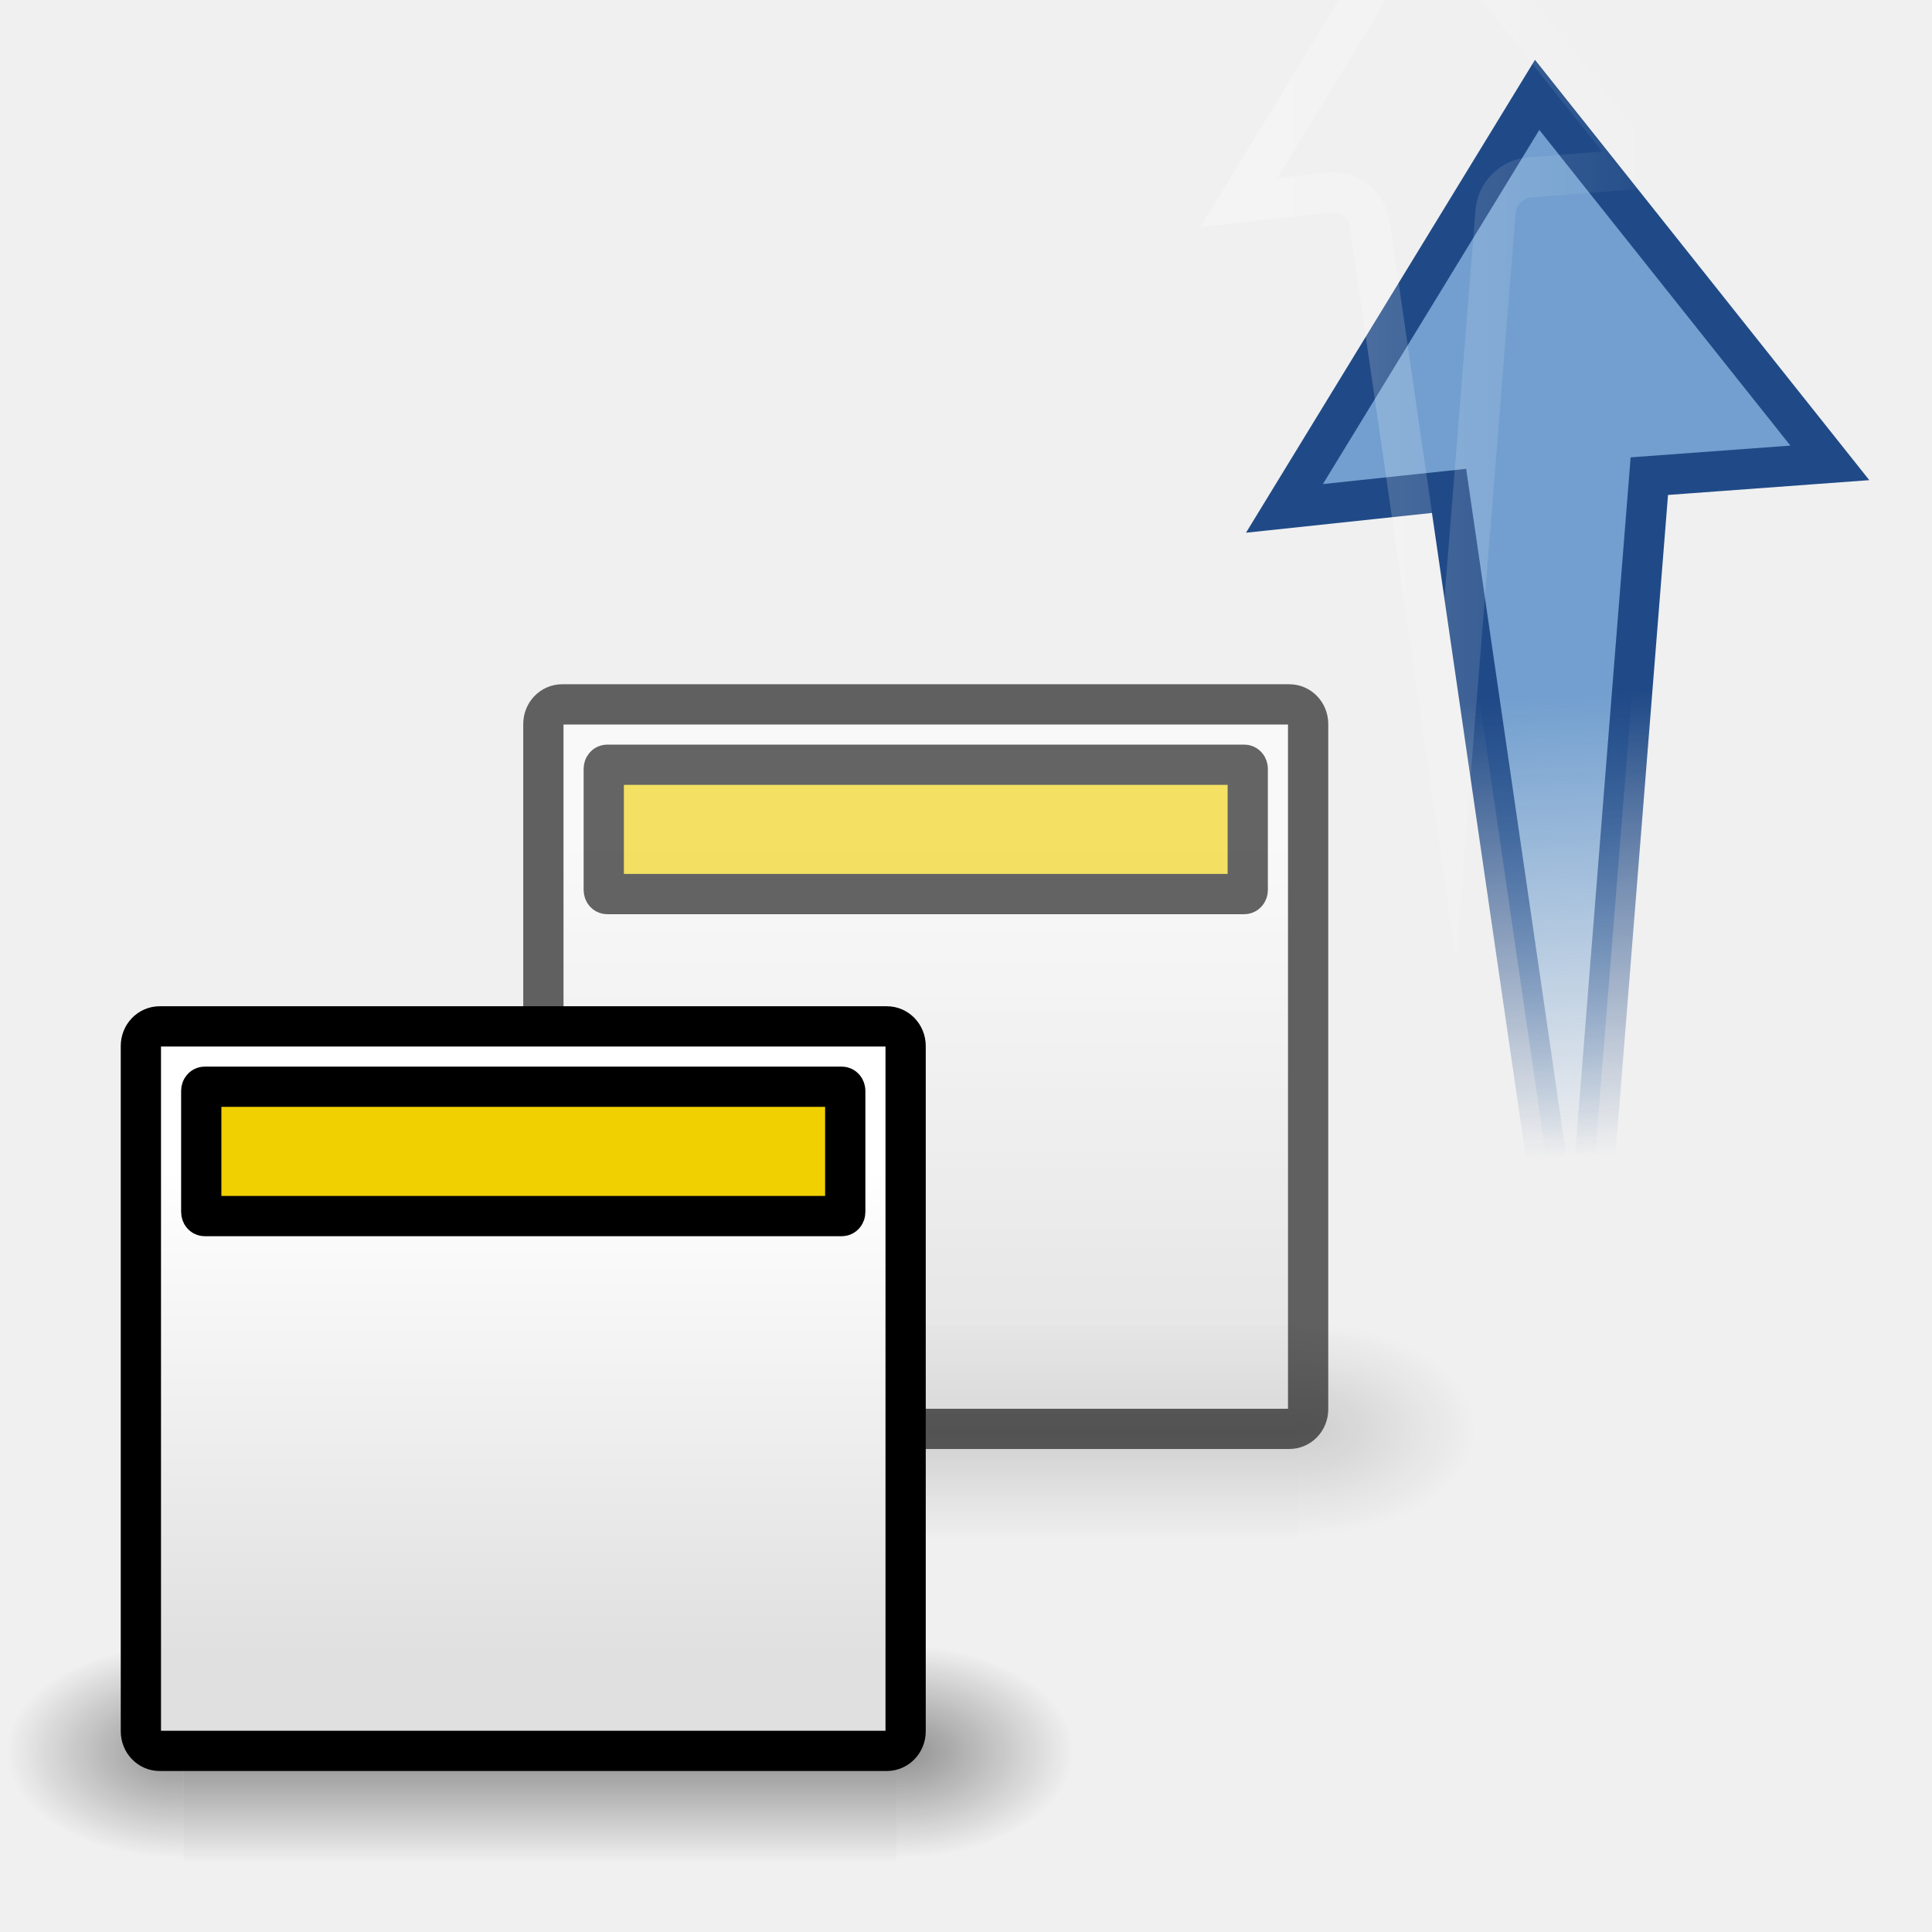
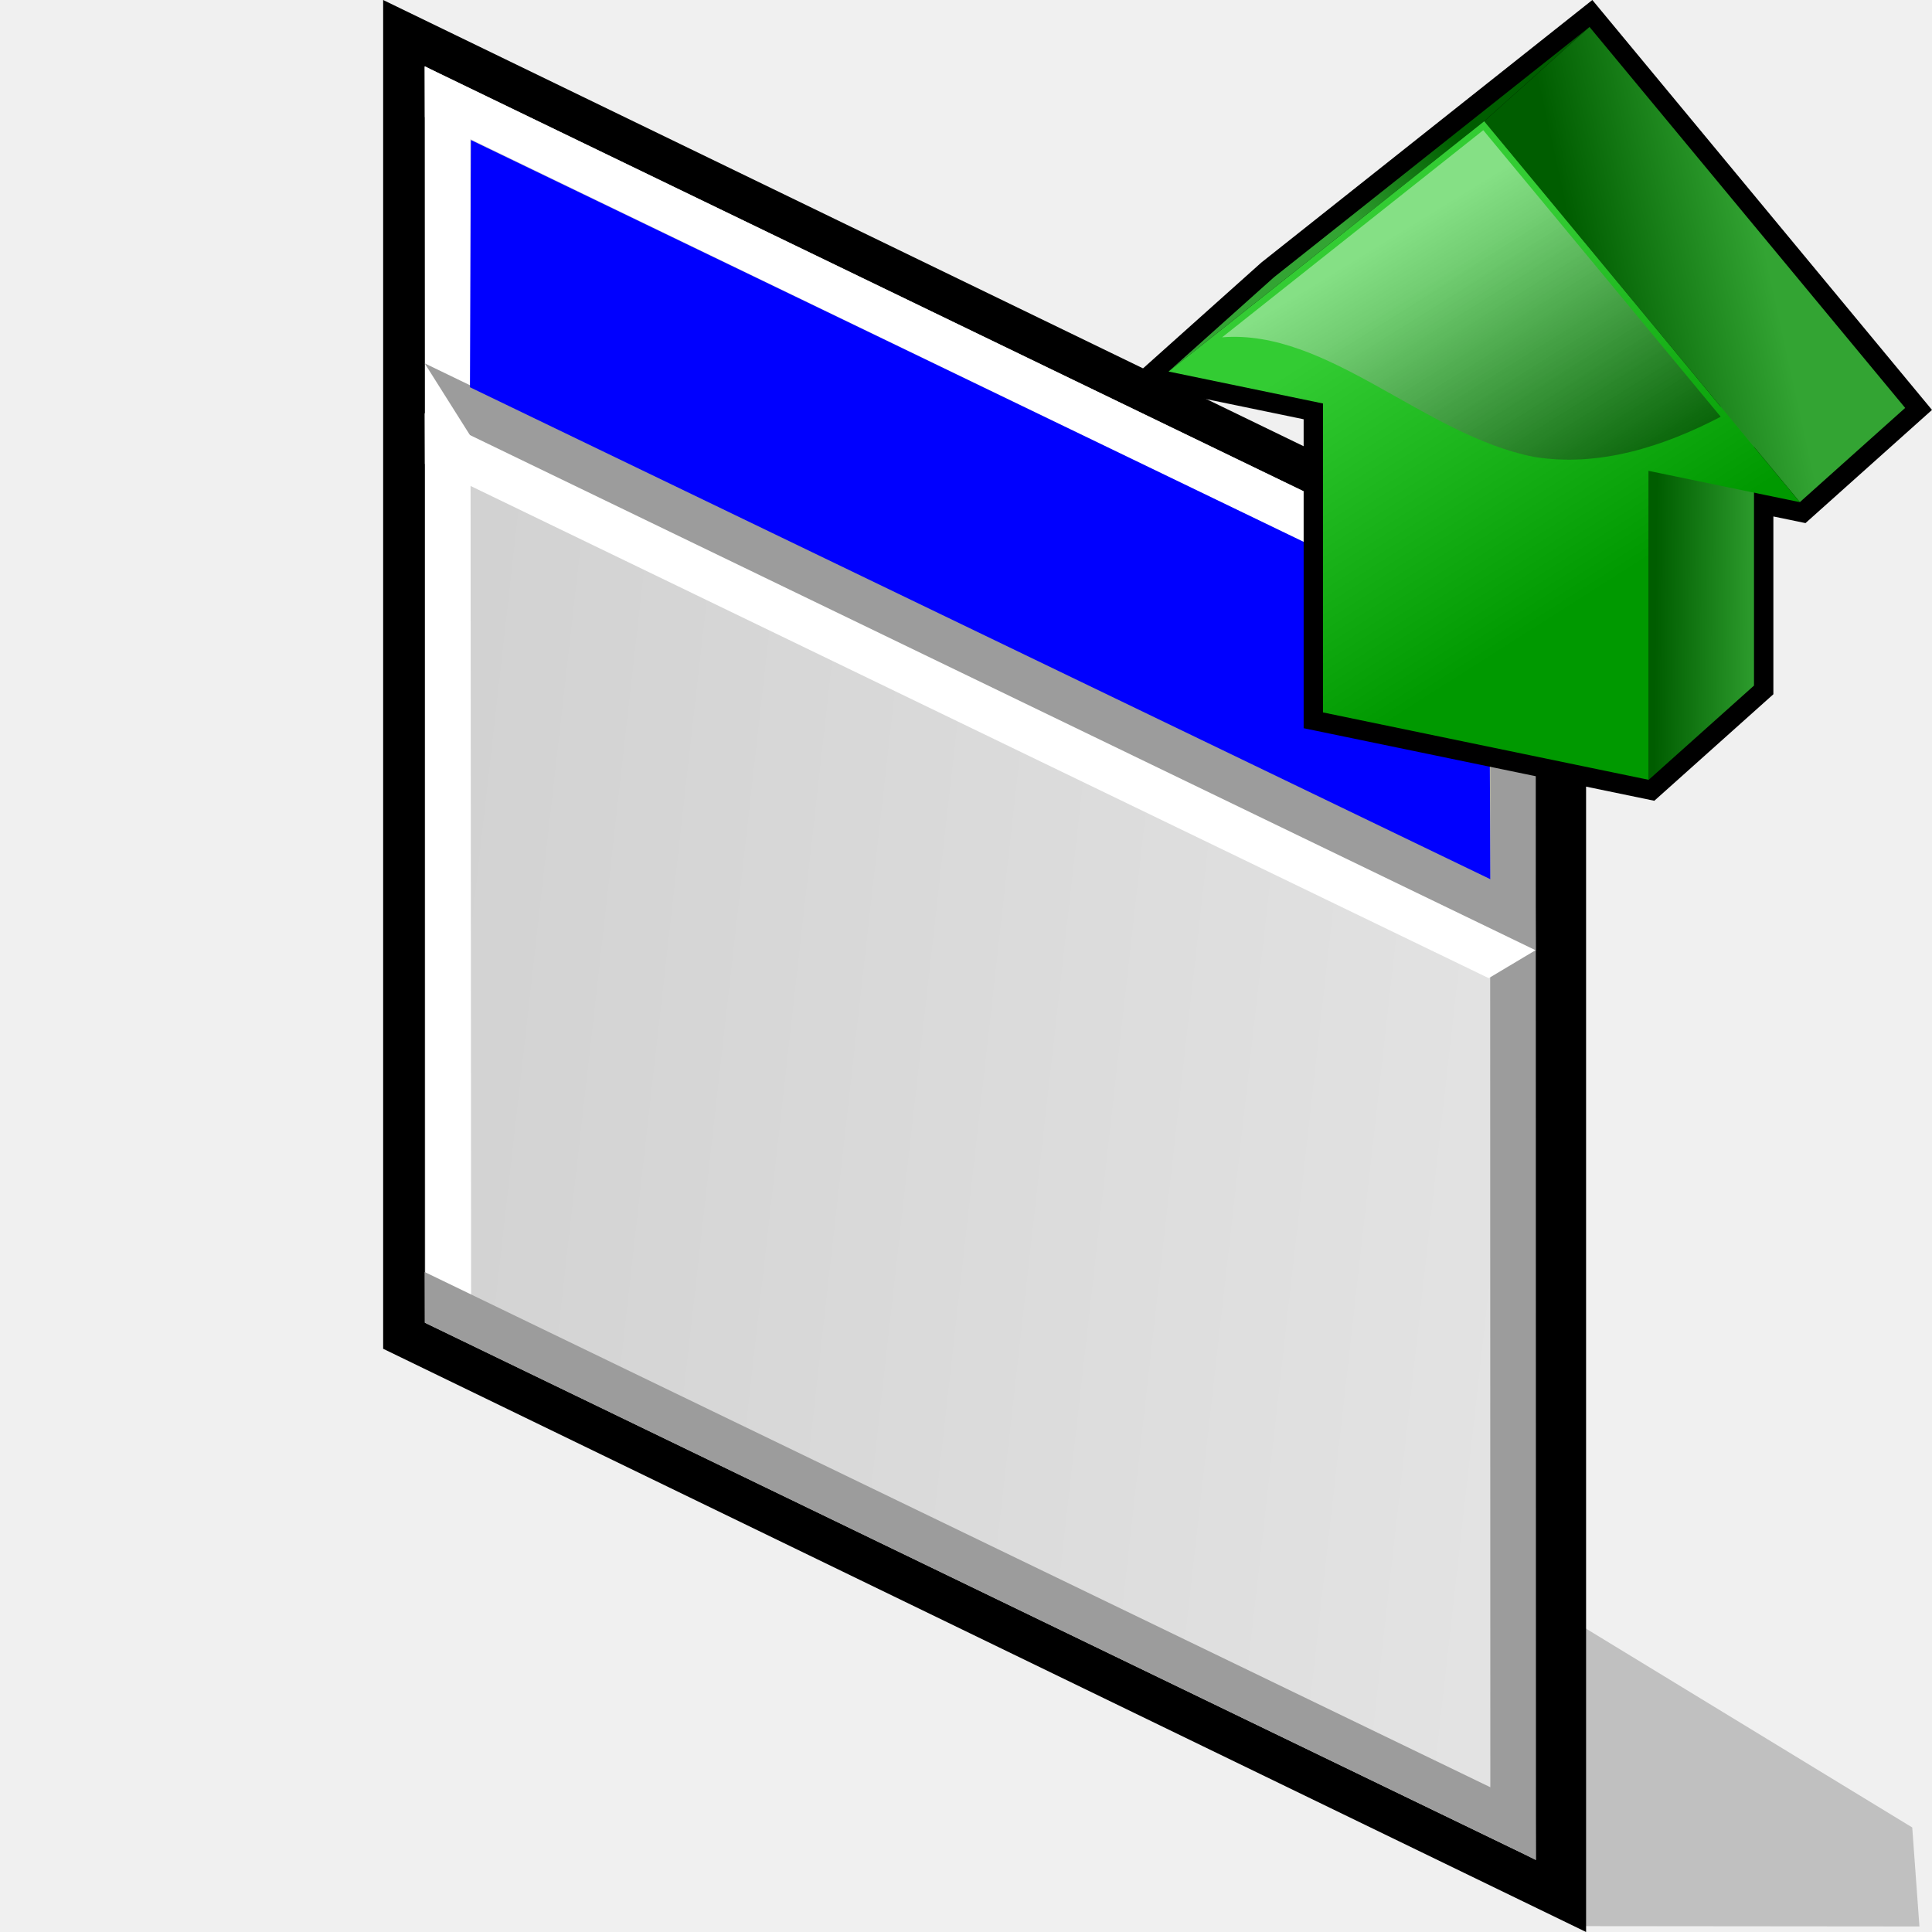
- <svg xmlns="http://www.w3.org/2000/svg" xmlns:xlink="http://www.w3.org/1999/xlink" version="1.0" x="0" y="0" width="48" height="48" id="svg11300">
-   <defs id="defs3">
-     <linearGradient id="linearGradient2905">
-       <stop style="stop-color:#729fcf;stop-opacity:1;" offset="0" id="stop2907" />
-       <stop style="stop-color:#729fcf;stop-opacity:0;" offset="1" id="stop2909" />
-     </linearGradient>
-     <linearGradient id="linearGradient2897">
-       <stop style="stop-color:#204a87;stop-opacity:1;" offset="0" id="stop2899" />
-       <stop style="stop-color:#204a87;stop-opacity:0;" offset="1" id="stop2901" />
-     </linearGradient>
-     <linearGradient id="linearGradient2889">
-       <stop style="stop-color:white;stop-opacity:1;" offset="0" id="stop2891" />
-       <stop style="stop-color:white;stop-opacity:0;" offset="1" id="stop2893" />
-     </linearGradient>
-     <radialGradient xlink:href="#linearGradient5060" id="radialGradient5031" gradientUnits="userSpaceOnUse" gradientTransform="matrix(-2.774389,0,0,1.969706,112.7623,-872.8854)" cx="605.714" cy="486.648" fx="605.714" fy="486.648" r="117.143" />
-     <linearGradient id="linearGradient5060">
-       <stop style="stop-color:black;stop-opacity:1;" offset="0" id="stop5062" />
-       <stop style="stop-color:black;stop-opacity:0;" offset="1" id="stop5064" />
-     </linearGradient>
-     <radialGradient xlink:href="#linearGradient5060" id="radialGradient5029" gradientUnits="userSpaceOnUse" gradientTransform="matrix(2.774389,0,0,1.969706,-1891.633,-872.8854)" cx="605.714" cy="486.648" fx="605.714" fy="486.648" r="117.143" />
+ <svg xmlns="http://www.w3.org/2000/svg" xmlns:xlink="http://www.w3.org/1999/xlink" width="48pt" height="48pt" viewBox="0 0 49.067 49.716" overflow="visible" enable-background="new 0 0 49.067 49.716" xml:space="preserve" id="svg153" version="1.1">
+   <defs id="defs220">
+     <linearGradient xlink:href="#XMLID_1_" id="linearGradient2911" gradientUnits="userSpaceOnUse" gradientTransform="matrix(1,0,0,-1,235.1665,407.0703)" x1="-190.532" y1="380.067" x2="-234.213" y2="384.984" />
+     <linearGradient xlink:href="#XMLID_2_" id="linearGradient2913" gradientUnits="userSpaceOnUse" gradientTransform="matrix(1,0,0,-1,235.1665,407.0703)" x1="-217.321" y1="382.522" x2="-214.998" y2="386.095" />
+     <linearGradient xlink:href="#XMLID_3_" id="linearGradient2915" gradientUnits="userSpaceOnUse" gradientTransform="matrix(1,0,0,-1,235.1665,407.0703)" x1="-231.922" y1="364.782" x2="-227.659" y2="373.124" />
+     <linearGradient id="XMLID_1_" gradientUnits="userSpaceOnUse" x1="-190.532" y1="380.067" x2="-234.213" y2="384.984" gradientTransform="matrix(1,0,0,-1,235.1665,407.0703)">
+       <stop offset="0" style="stop-color:#E6E6E6" id="stop159" />
+       <stop offset="1" style="stop-color:#CCCCCC" id="stop160" />
+     </linearGradient>
+     <linearGradient id="XMLID_2_" gradientUnits="userSpaceOnUse" x1="-217.321" y1="382.522" x2="-214.998" y2="386.095" gradientTransform="matrix(1,0,0,-1,235.1665,407.0703)">
+       <stop offset="0" style="stop-color:#E6E6E6" id="stop187" />
+       <stop offset="0.267" style="stop-color:#ECC8C8" id="stop188" />
+       <stop offset="0.848" style="stop-color:#FB7B7A" id="stop189" />
+       <stop offset="1" style="stop-color:#FF6665" id="stop190" />
+     </linearGradient>
+     <linearGradient xlink:href="#XMLID_2_" id="linearGradient2939" gradientUnits="userSpaceOnUse" gradientTransform="matrix(1,0,0,-1,235.1665,407.0703)" x1="-217.321" y1="382.522" x2="-214.998" y2="386.095" />
+     <linearGradient xlink:href="#XMLID_1_" id="linearGradient2963" gradientUnits="userSpaceOnUse" gradientTransform="matrix(1,0,0,-1,235.1665,407.0703)" x1="-190.532" y1="380.067" x2="-234.213" y2="384.984" />
    <linearGradient id="linearGradient5048">
-       <stop style="stop-color:black;stop-opacity:0;" offset="0" id="stop5050" />
-       <stop id="stop5056" offset="0.5" style="stop-color:black;stop-opacity:1;" />
-       <stop style="stop-color:black;stop-opacity:0;" offset="1" id="stop5052" />
-     </linearGradient>
-     <linearGradient xlink:href="#linearGradient5048" id="linearGradient5027" gradientUnits="userSpaceOnUse" gradientTransform="matrix(2.774389,0,0,1.969706,-1892.179,-872.8854)" x1="302.857" y1="366.648" x2="302.857" y2="609.505" />
+       <stop id="stop5050" offset="0" style="stop-color:black;stop-opacity:0;" />
+       <stop style="stop-color:black;stop-opacity:1;" offset="0.5" id="stop5056" />
+       <stop id="stop5052" offset="1" style="stop-color:black;stop-opacity:0;" />
+     </linearGradient>
    <linearGradient id="linearGradient4816">
-       <stop style="stop-color:#204a87;stop-opacity:1" offset="0" id="stop4818" />
-       <stop style="stop-color:#204a87;stop-opacity:0" offset="1" id="stop4820" />
+       <stop id="stop4818" offset="0" style="stop-color:#204a87;stop-opacity:1" />
+       <stop id="stop4820" offset="1" style="stop-color:#204a87;stop-opacity:0" />
    </linearGradient>
    <linearGradient id="linearGradient3832">
-       <stop style="stop-color:#ffffff;stop-opacity:1" offset="0" id="stop3834" />
-       <stop style="stop-color:#e0e0e0;stop-opacity:1" offset="1" id="stop3836" />
-     </linearGradient>
-     <linearGradient xlink:href="#linearGradient3832" id="linearGradient2267" gradientUnits="userSpaceOnUse" gradientTransform="matrix(1.181102,0,0,1.133215,-2.996059,16.44342)" x1="17.881" y1="11.073" x2="17.881" y2="21.768" />
-     <linearGradient xlink:href="#linearGradient5048" id="linearGradient1983" gradientUnits="userSpaceOnUse" gradientTransform="matrix(2.774389,0,0,1.969706,-1892.179,-872.8854)" x1="302.857" y1="366.648" x2="302.857" y2="609.505" />
-     <radialGradient xlink:href="#linearGradient5060" id="radialGradient1985" gradientUnits="userSpaceOnUse" gradientTransform="matrix(2.774389,0,0,1.969706,-1891.633,-872.8854)" cx="605.714" cy="486.648" fx="605.714" fy="486.648" r="117.143" />
-     <radialGradient xlink:href="#linearGradient5060" id="radialGradient1987" gradientUnits="userSpaceOnUse" gradientTransform="matrix(-2.774389,0,0,1.969706,112.7623,-872.8854)" cx="605.714" cy="486.648" fx="605.714" fy="486.648" r="117.143" />
-     <linearGradient xlink:href="#linearGradient3832" id="linearGradient1989" gradientUnits="userSpaceOnUse" gradientTransform="matrix(1.181102,0,0,1.133215,7.003941,8.44342)" x1="17.881" y1="11.073" x2="17.881" y2="21.768" />
-     <linearGradient xlink:href="#linearGradient4816" id="linearGradient1991" gradientUnits="userSpaceOnUse" gradientTransform="matrix(1.116479,0,0,1.28466,8.186833,8.33649)" x1="13.051" y1="11.354" x2="13.051" y2="5.617" />
-     <linearGradient xlink:href="#linearGradient2889" id="linearGradient2895" x1="24.75" y1="13.984" x2="41.969" y2="13.984" gradientUnits="userSpaceOnUse" />
-     <linearGradient xlink:href="#linearGradient2897" id="linearGradient2903" x1="35.101" y1="12.376" x2="43.349" y2="4.438" gradientUnits="userSpaceOnUse" gradientTransform="matrix(-0.6522778,0.75798,-0.75798,-0.6522778,70.96447,-1.234695)" />
-     <linearGradient xlink:href="#linearGradient2905" id="linearGradient2911" x1="35.101" y1="12.376" x2="43.349" y2="4.438" gradientUnits="userSpaceOnUse" gradientTransform="matrix(-0.6522778,0.75798,-0.75798,-0.6522778,70.96447,-1.234695)" />
-     <linearGradient xlink:href="#linearGradient3832" id="linearGradient3641" gradientUnits="userSpaceOnUse" gradientTransform="matrix(1.181102,0,0,1.133215,7.003941,8.44342)" x1="17.881" y1="11.073" x2="17.881" y2="21.768" />
+       <stop id="stop3834" offset="0" style="stop-color:#ffffff;stop-opacity:1" />
+       <stop id="stop3836" offset="1" style="stop-color:#e0e0e0;stop-opacity:1" />
+     </linearGradient>
+     <radialGradient id="aigrd1" cx="3.12" cy="0.885" r="43.995" fx="3.12" fy="0.885" gradientUnits="userSpaceOnUse">
+       <stop offset="0" style="stop-color:#6b372d;stop-opacity:1;" id="stop8" />
+       <stop offset="0.281" style="stop-color:#ff1010;stop-opacity:1;" id="stop10" />
+       <stop offset="1" style="stop-color:#996E04" id="stop12" />
+     </radialGradient>
+     <linearGradient id="linearGradient3365">
+       <stop style="stop-color:#ffffff;stop-opacity:1;" offset="0" id="stop3367" />
+       <stop id="stop3371" offset="0.5" style="stop-color:#ffffff;stop-opacity:0;" />
+       <stop style="stop-color:#ffffff;stop-opacity:1;" offset="0.75" id="stop3373" />
+       <stop id="stop3375" offset="0.954" style="stop-color:#ffffff;stop-opacity:0;" />
+       <stop style="stop-color:#ffffff;stop-opacity:0;" offset="0.954" id="stop3377" />
+       <stop style="stop-color:#ffffff;stop-opacity:1;" offset="1" id="stop3369" />
+     </linearGradient>
+     <linearGradient id="linearGradient3353">
+       <stop id="stop3355" offset="0" style="stop-color:#969696;stop-opacity:1;" />
+       <stop id="stop3357" offset="1" style="stop-color:#b6b6b6;stop-opacity:0;" />
+     </linearGradient>
+     <linearGradient id="linearGradient3341">
+       <stop style="stop-color:#b6b6b6;stop-opacity:1;" offset="0" id="stop3343" />
+       <stop style="stop-color:#b6b6b6;stop-opacity:0;" offset="1" id="stop3345" />
+     </linearGradient>
+     <linearGradient id="linearGradient3331">
+       <stop id="stop3333" offset="0" style="stop-color:#ffffff;stop-opacity:1;" />
+       <stop id="stop3335" offset="1" style="stop-color:#ffffff;stop-opacity:0;" />
+     </linearGradient>
+     <linearGradient id="linearGradient3309">
+       <stop id="stop3311" offset="0" style="stop-color:#e5e6e3;stop-opacity:1;" />
+       <stop style="stop-color:#d1d3cf;stop-opacity:1;" offset="0.5" id="stop3317" />
+       <stop id="stop3313" offset="1" style="stop-color:#767c6f;stop-opacity:1;" />
+     </linearGradient>
+     <linearGradient id="linearGradient3271">
+       <stop id="stop3273" offset="0" style="stop-color:#eeeeec;stop-opacity:1;" />
+       <stop id="stop3275" offset="1" style="stop-color:#d3d3ce;stop-opacity:1;" />
+     </linearGradient>
+     <linearGradient id="linearGradient3260">
+       <stop id="stop3262" offset="0" style="stop-color:#3465a4;stop-opacity:1;" />
+       <stop id="stop3264" offset="1" style="stop-color:#8fb1dc;stop-opacity:1;" />
+     </linearGradient>
+     <linearGradient id="linearGradient3815">
+       <stop id="stop3817" offset="0" style="stop-color:#204a87;stop-opacity:1;" />
+       <stop id="stop3819" offset="1" style="stop-color:#98b8e7;stop-opacity:1;" />
+     </linearGradient>
+     <linearGradient id="linearGradient3805">
+       <stop id="stop3807" offset="0" style="stop-color:#284e7f;stop-opacity:1;" />
+       <stop style="stop-color:#6694cf;stop-opacity:1;" offset="0.5" id="stop3813" />
+       <stop id="stop3809" offset="1" style="stop-color:#234570;stop-opacity:1;" />
+     </linearGradient>
+     <linearGradient id="linearGradient3356">
+       <stop id="stop3358" offset="0" style="stop-color:#ff4141;stop-opacity:1;" />
+       <stop id="stop3360" offset="1" style="stop-color:#ff9d9d;stop-opacity:1;" />
+     </linearGradient>
+     <linearGradient id="linearGradient3348">
+       <stop id="stop3350" offset="0" style="stop-color:#ff4949;stop-opacity:1;" />
+       <stop id="stop3352" offset="1" style="stop-color:#ffb1b1;stop-opacity:1;" />
+     </linearGradient>
+     <linearGradient id="linearGradient3338">
+       <stop id="stop3340" offset="0" style="stop-color:#cc0000;stop-opacity:1;" />
+       <stop style="stop-color:#ff5858;stop-opacity:1;" offset="0.5" id="stop3346" />
+       <stop id="stop3342" offset="1" style="stop-color:#cc0000;stop-opacity:1;" />
+     </linearGradient>
+     <linearGradient id="linearGradient3233">
+       <stop id="stop3235" offset="0" style="stop-color:#eeeeec;stop-opacity:1;" />
+       <stop id="stop3237" offset="1" style="stop-color:#a3a398;stop-opacity:1;" />
+     </linearGradient>
+     <linearGradient id="linearGradient6932">
+       <stop id="stop6934" offset="0" style="stop-color:#ffffff;stop-opacity:1;" />
+       <stop id="stop6936" offset="1" style="stop-color:#e7e6ae;stop-opacity:1;" />
+     </linearGradient>
+     <linearGradient id="linearGradient4206">
+       <stop style="stop-color:#7d4b01;stop-opacity:1;" offset="0" id="stop4208" />
+       <stop style="stop-color:#535353;stop-opacity:1;" offset="1" id="stop4210" />
+     </linearGradient>
+     <linearGradient id="linearGradient4162">
+       <stop style="stop-color:#f79403;stop-opacity:1;" offset="0" id="stop4164" />
+       <stop id="stop4170" offset="0.187" style="stop-color:#fdb343;stop-opacity:1;" />
+       <stop style="stop-color:#fdb74f;stop-opacity:1;" offset="0.43" id="stop4172" />
+       <stop style="stop-color:#8f5601;stop-opacity:1;" offset="1" id="stop4166" />
+     </linearGradient>
+     <linearGradient id="linearGradient4134">
+       <stop style="stop-color:#d6d7d5;stop-opacity:1;" offset="0" id="stop4136" />
+       <stop id="stop4148" offset="0.25" style="stop-color:#d1d2d0;stop-opacity:1;" />
+       <stop id="stop4142" offset="0.5" style="stop-color:#a5a6a3;stop-opacity:1;" />
+       <stop style="stop-color:#dddedc;stop-opacity:1;" offset="1" id="stop4138" />
+     </linearGradient>
+     <linearGradient id="gradient0" gradientUnits="userSpaceOnUse" x1="70.14" y1="-20.7" x2="95.37" y2="12.34">
+       <stop offset="0" stop-color="#c80505" id="stop4218" />
+       <stop offset="0.49" stop-color="#9d0404" id="stop4220" />
+       <stop offset="1" stop-color="#b40404" id="stop4222" />
+     </linearGradient>
+     <linearGradient id="gradient1" gradientUnits="userSpaceOnUse" x1="89.68" y1="-7.12" x2="102.64" y2="22.55">
+       <stop offset="0" stop-color="#ff3e3e" id="stop4229" />
+       <stop offset="1" stop-color="#f70606" id="stop4231" />
+     </linearGradient>
+     <linearGradient id="gradient2" gradientUnits="userSpaceOnUse" x1="47.25" y1="-23.17" x2="71.47" y2="3.46">
+       <stop offset="0" stop-color="#ff9090" id="stop4236" />
+       <stop offset="1" stop-color="#ff7575" id="stop4238" />
+     </linearGradient>
+     <linearGradient id="XMLID_5_-2" gradientUnits="userSpaceOnUse" x1="46.082" y1="-1.778" x2="73.089" y2="40.691" gradientTransform="matrix(1,0.2003,0,1,0,35.3725)">
+       <stop offset="0" style="stop-color:#ff0000;stop-opacity:1;" id="stop36-7" />
+       <stop offset="1" style="stop-color:#a00000;stop-opacity:1;" id="stop38-2" />
+     </linearGradient>
+     <linearGradient id="XMLID_2_-9" gradientUnits="userSpaceOnUse" x1="125.973" y1="70.976" x2="107.473" y2="76.726">
+       <stop offset="0" style="stop-color:#ee0c33;stop-opacity:1;" id="stop15-3" />
+       <stop offset="1" style="stop-color:#640000;stop-opacity:1;" id="stop17-3" />
+     </linearGradient>
+     <linearGradient id="XMLID_1_-9" gradientUnits="userSpaceOnUse" x1="80.026" y1="106.16" x2="67.276" y2="103.91">
+       <stop offset="0" style="stop-color:#df0000;stop-opacity:1;" id="stop8-3" />
+       <stop offset="1" style="stop-color:#790000;stop-opacity:1;" id="stop10-1" />
+     </linearGradient>
+     <linearGradient id="XMLID_5_-8" gradientUnits="userSpaceOnUse" x1="40.189" y1="36.968" x2="67.239" y2="81.056">
+       <stop offset="0" style="stop-color:#FFFFFF" id="stop36-4" />
+       <stop offset="1" style="stop-color:#000000" id="stop38-4" />
+     </linearGradient>
+     <linearGradient id="XMLID_1_-1" gradientUnits="userSpaceOnUse" x1="103.324" y1="68.757" x2="85.316" y2="78.44">
+       <stop offset="0" style="stop-color:#a43333;stop-opacity:1" id="stop8-2" />
+       <stop offset="1" style="stop-color:#5d0000;stop-opacity:1" id="stop10-7" />
+     </linearGradient>
+     <linearGradient id="XMLID_2_-0" gradientUnits="userSpaceOnUse" x1="99.162" y1="49.623" x2="84.043" y2="44.187">
+       <stop offset="0" style="stop-color:#ff0000;stop-opacity:1" id="stop15" />
+       <stop offset="1" style="stop-color:#990000;stop-opacity:1" id="stop17" />
+     </linearGradient>
+     <linearGradient id="XMLID_3_" gradientUnits="userSpaceOnUse" x1="23.536" y1="49.695" x2="24.49" y2="61.663">
+       <stop offset="0" style="stop-color:#a43333;stop-opacity:1" id="stop22" />
+       <stop offset="1" style="stop-color:#5d0000;stop-opacity:1" id="stop24" />
+     </linearGradient>
+     <linearGradient id="XMLID_4_" gradientUnits="userSpaceOnUse" x1="72.71" y1="1.085" x2="53.175" y2="25.717">
+       <stop offset="0" style="stop-color:#a43333;stop-opacity:1" id="stop29" />
+       <stop offset="1" style="stop-color:#5d0000;stop-opacity:1" id="stop31" />
+     </linearGradient>
+     <linearGradient xlink:href="#XMLID_2_-9" id="XMLID_5_" gradientUnits="userSpaceOnUse" x1="33.934" y1="33.332" x2="63.212" y2="79.374">
+       <stop offset="0" style="stop-color:#ff0000;stop-opacity:1" id="stop36" />
+       <stop offset="1" style="stop-color:#990000;stop-opacity:1" id="stop38" />
+     </linearGradient>
+     <linearGradient id="XMLID_6_" gradientUnits="userSpaceOnUse" x1="38.052" y1="37.113" x2="59.228" y2="85.595">
+       <stop offset="0" style="stop-color:#FFFFFF" id="stop43" />
+       <stop offset="1" style="stop-color:#000000" id="stop45" />
+     </linearGradient>
+     <linearGradient id="XMLID_1_-93" gradientUnits="userSpaceOnUse" x1="103.324" y1="68.757" x2="85.316" y2="78.44">
+       <stop offset="0" style="stop-color:#d0a433;stop-opacity:1;" id="stop8-6" />
+       <stop offset="1" style="stop-color:#b25d00;stop-opacity:1;" id="stop10-0" />
+     </linearGradient>
+     <linearGradient id="XMLID_2_-6" gradientUnits="userSpaceOnUse" x1="99.162" y1="49.623" x2="84.043" y2="44.187">
+       <stop offset="0" style="stop-color:#b5a433;stop-opacity:1;" id="stop15-2" />
+       <stop offset="1" style="stop-color:#b25d00;stop-opacity:1;" id="stop17-6" />
+     </linearGradient>
+     <linearGradient id="XMLID_3_-1" gradientUnits="userSpaceOnUse" x1="23.536" y1="49.695" x2="24.49" y2="61.663">
+       <stop offset="0" style="stop-color:#d0a433;stop-opacity:1;" id="stop22-8" />
+       <stop offset="1" style="stop-color:#c95d00;stop-opacity:1;" id="stop24-7" />
+     </linearGradient>
+     <linearGradient id="XMLID_4_-9" gradientUnits="userSpaceOnUse" x1="72.71" y1="1.085" x2="53.175" y2="25.717">
+       <stop offset="0" style="stop-color:#c5a433;stop-opacity:1;" id="stop29-2" />
+       <stop offset="1" style="stop-color:#bc5d00;stop-opacity:1;" id="stop31-0" />
+     </linearGradient>
+     <linearGradient id="XMLID_5_-23" gradientUnits="userSpaceOnUse" x1="33.934" y1="33.332" x2="63.212" y2="79.374">
+       <stop offset="0" style="stop-color:#e7cc33;stop-opacity:1;" id="stop36-75" />
+       <stop offset="1" style="stop-color:#e09900;stop-opacity:1;" id="stop38-9" />
+     </linearGradient>
+     <linearGradient id="XMLID_6_-2" gradientUnits="userSpaceOnUse" x1="38.052" y1="37.113" x2="59.228" y2="85.595">
+       <stop offset="0" style="stop-color:#FFFFFF" id="stop43-2" />
+       <stop offset="1" style="stop-color:#000000" id="stop45-8" />
+     </linearGradient>
  </defs>
-   <g transform="matrix(0.0132174,0,0,0.01145603,35.17455,34.53806)" id="g1969" style="opacity:0.352;display:inline">
-     <rect style="opacity:0.402;color:#000000;fill:url(#linearGradient1983);fill-opacity:1;fill-rule:nonzero;stroke:none;stroke-width:1;marker:none;visibility:visible;display:inline;overflow:visible" id="rect1971" width="1339.633" height="478.357" x="-1559.252" y="-150.697" />
-     <path style="opacity:0.402;color:#000000;fill:url(#radialGradient1985);fill-opacity:1;fill-rule:nonzero;stroke:none;stroke-width:1;marker:none;visibility:visible;display:inline;overflow:visible" d="m -219.619,-150.68 c 0,0 0,478.331 0,478.331 142.874,0.9 345.4,-107.17 345.4,-239.196 0,-132.027 -159.437,-239.135 -345.4,-239.135 z" id="path1973" />
-     <path id="path1975" d="m -1559.252,-150.68 c 0,0 0,478.331 0,478.331 -142.874,0.9 -345.4,-107.17 -345.4,-239.196 0,-132.027 159.437,-239.135 345.4,-239.135 z" style="opacity:0.402;color:#000000;fill:url(#radialGradient1987);fill-opacity:1;fill-rule:nonzero;stroke:none;stroke-width:1;marker:none;visibility:visible;display:inline;overflow:visible" />
+   <path d="m 9.535,1.708 v 33 L 40.49,49.716 V 15.006 L 9.535,0 v 1.708 z" id="path157" style="stroke:none" />
+   <path d="M 39.193,47.856 10.608,34.037 V 1.708 l 28.585,13.82 v 32.328 z" id="path164" style="fill:url(#linearGradient2963);stroke:none" />
+   <path d="m 38.02,14.991 0.006,32.257 1.172,0.618 -0.008,-32.257 -1.17,-0.618 z" id="path165" style="fill:#9c9c9c;stroke:none" />
+   <path d="M 10.609,3.013 37.994,16.252 39.189,15.529 10.604,1.709 10.609,3.013 z" id="path166" style="fill:#ffffff;stroke:none" />
+   <path d="m 10.608,1.708 0.019,31.751 1.172,0.618 -0.021,-31.75 -1.17,-0.619 z" id="path167" style="fill:#ffffff;stroke:none" />
+   <path d="M 11.783,11.22 39.195,24.472 39.189,23.168 10.604,9.35 l 1.179,1.87 z" id="path168" style="fill:#9c9c9c;stroke:none" />
+   <path d="m 10.609,34.037 28.586,13.819 -0.006,-1.303 -28.585,-13.82 0.005,1.304 z" id="path169" style="fill:#9c9c9c;stroke:none" />
+   <path d="m 48.883,47.026 -8.62,-5.254 0.002,7.793 8.803,0.008 -0.185,-2.547 z" id="path184" style="opacity:0.2;stroke:none" />
+   <path d="m 10.609,11.937 27.376,13.234 1.204,-0.719 -28.585,-13.819 0.005,1.304 z" id="path215" style="fill:#ffffff;stroke:none" />
+   <g style="stroke:#000000" id="g216">
+     <path d="M 11.793,3.603 11.769,9.965 38.025,22.624 38,16.249 Z" id="path217" style="fill:#0000ff;stroke:none;fill-opacity:1" />
  </g>
-   <rect id="rect1977" style="opacity:0.6;color:#000000;fill:url(#linearGradient3641);fill-opacity:1;fill-rule:evenodd;stroke:#000000;stroke-width:1;stroke-linecap:butt;stroke-linejoin:miter;stroke-miterlimit:4;stroke-opacity:1;stroke-dasharray:none;stroke-dashoffset:0;marker:none;visibility:visible;display:inline;overflow:visible" y="17.5" x="13.5" ry="0.486" rx="0.467" height="18" width="19" />
-   <rect id="rect1979" style="opacity:0.6;color:#000000;fill:#f0d000;fill-opacity:1;fill-rule:evenodd;stroke:#000000;stroke-width:1;marker:none;visibility:visible;display:inline;overflow:visible;stroke-opacity:1" y="19" x="15" ry="0.102" rx="0.085" height="3.213" width="16" />
-   <g style="opacity:1;display:inline" id="g5022" transform="matrix(1.32174e-2,0,0,1.145603e-2,25.17455,42.53806)">
-     <rect y="-150.697" x="-1559.252" height="478.357" width="1339.633" id="rect4173" style="opacity:0.402;color:black;fill:url(#linearGradient5027);fill-opacity:1;fill-rule:nonzero;stroke:none;stroke-width:1;stroke-linecap:round;stroke-linejoin:miter;marker:none;marker-start:none;marker-mid:none;marker-end:none;stroke-miterlimit:4;stroke-dasharray:none;stroke-dashoffset:0;stroke-opacity:1;visibility:visible;display:inline;overflow:visible" />
-     <path id="path5058" d="M -219.619,-150.68 C -219.619,-150.68 -219.619,327.65 -219.619,327.65 C -76.745,328.551 125.781,220.481 125.781,88.454 C 125.781,-43.572 -33.655,-150.68 -219.619,-150.68 z " style="opacity:0.402;color:black;fill:url(#radialGradient5029);fill-opacity:1;fill-rule:nonzero;stroke:none;stroke-width:1;stroke-linecap:round;stroke-linejoin:miter;marker:none;marker-start:none;marker-mid:none;marker-end:none;stroke-miterlimit:4;stroke-dasharray:none;stroke-dashoffset:0;stroke-opacity:1;visibility:visible;display:inline;overflow:visible" />
-     <path style="opacity:0.402;color:black;fill:url(#radialGradient5031);fill-opacity:1;fill-rule:nonzero;stroke:none;stroke-width:1;stroke-linecap:round;stroke-linejoin:miter;marker:none;marker-start:none;marker-mid:none;marker-end:none;stroke-miterlimit:4;stroke-dasharray:none;stroke-dashoffset:0;stroke-opacity:1;visibility:visible;display:inline;overflow:visible" d="M -1559.252,-150.68 C -1559.252,-150.68 -1559.252,327.65 -1559.252,327.65 C -1702.127,328.551 -1904.652,220.481 -1904.652,88.454 C -1904.652,-43.572 -1745.216,-150.68 -1559.252,-150.68 z " id="path5018" />
-   </g>
-   <rect width="19" height="18" rx="0.467" ry="0.486" x="3.5" y="25.5" style="color:black;fill:url(#linearGradient2267);fill-opacity:1;fill-rule:evenodd;stroke:#000000;stroke-width:1;stroke-linecap:butt;stroke-linejoin:miter;marker:none;marker-start:none;marker-mid:none;marker-end:none;stroke-miterlimit:4;stroke-dasharray:none;stroke-dashoffset:0;stroke-opacity:1;visibility:visible;display:inline;overflow:visible;opacity:1" id="rect3818" />
-   <rect width="16" height="3.213" rx="0.085" ry="0.102" x="5" y="27" style="color:black;fill:#f0d000;fill-opacity:1;fill-rule:evenodd;stroke:#000000;stroke-width:1;stroke-linecap:butt;stroke-linejoin:miter;marker:none;marker-start:none;marker-mid:none;marker-end:none;stroke-miterlimit:4;stroke-dasharray:none;stroke-dashoffset:0;stroke-opacity:1;visibility:visible;display:inline;overflow:visible;opacity:1" id="rect3820" />
-   <g id="g2881">
-     <path style="color:#000000;fill:url(#linearGradient2911);fill-opacity:1;fill-rule:evenodd;stroke:url(#linearGradient2903);stroke-width:1;stroke-linecap:butt;stroke-linejoin:miter;stroke-miterlimit:4;stroke-opacity:1;stroke-dasharray:none;stroke-dashoffset:0;marker:none;visibility:visible;display:inline;overflow:visible" d="m 31.912,12.631 4.089,-0.435 3.198,21.948 1.778,-22.314 4.485,-0.33 -7.272,-9.143 -6.278,10.274 z" id="path2890" />
-     <path d="m 35.406,-2.562 -4.625,7.594 2.25,-0.25 a 0.927,0.927 0 0 1 1,0.781 l 2,13.781 1.125,-14.062 a 0.927,0.927 0 0 1 0.875,-0.875 l 2.75,-0.219 -5.375,-6.75 z" id="path2887" style="opacity:0.407;color:#000000;fill:none;stroke:url(#linearGradient2895);stroke-width:1;stroke-linecap:butt;stroke-linejoin:miter;stroke-miterlimit:10;stroke-opacity:1;stroke-dasharray:none;stroke-dashoffset:0;marker:none;visibility:visible;display:inline;overflow:visible" xlink:href="#path2890" />
+   <g style="overflow:visible" id="g11013" transform="matrix(0.1662253,0,0,0.1662253,28.6765,0)">
+     <g id="Layer_1_2_-4">
+       <path id="path10970" d="M 20.806,40.635 0,59.248 c 0,0 23.471,4.855 27.346,5.658 0,4.398 0,47.825 0,47.825 l 54.286,11.233 18.431,-16.489 c 0,0 0,-21.861 0,-27.523 1.745,0.36 4.973,1.028 4.973,1.028 L 124.62,63.459 72.039,0 20.806,40.635 Z" />
+       <linearGradient y2="21.147" x2="50.614" y1="35.734" x1="33.177" gradientUnits="userSpaceOnUse" id="XMLID_1_-5">
+         <stop id="stop10973" style="stop-color:#33A433" offset="0" />
+         <stop id="stop10975" style="stop-color:#005D00" offset="1" />
+       </linearGradient>
+       <path style="fill:url(#XMLID_1_-5)" id="path10977" d="M 71.603,4.175 22.74,42.93 6.436,57.516 55.299,18.762 71.603,4.175 Z" />
+       <linearGradient y2="89.446" x2="81.833" y1="89.614" x1="99.27" gradientUnits="userSpaceOnUse" id="XMLID_2_-03">
+         <stop id="stop10980" style="stop-color:#33A433" offset="0" />
+         <stop id="stop10982" style="stop-color:#005D00" offset="1" />
+       </linearGradient>
+       <path style="fill:url(#XMLID_2_-03)" id="path10984" d="m 80.759,72.895 0,47.826 16.304,-14.587 0,-47.827 -16.304,14.588 z" />
+       <linearGradient y2="44.759" x2="70.614" y1="38.556" x1="98.781" gradientUnits="userSpaceOnUse" id="XMLID_3_-6">
+         <stop id="stop10987" style="stop-color:#33A433" offset="0" />
+         <stop id="stop10989" style="stop-color:#005D00" offset="1" />
+       </linearGradient>
+       <path style="fill:url(#XMLID_3_-6)" id="path10991" d="M 120.467,63.148 71.603,4.175 55.299,18.762 104.162,77.736 120.467,63.148 Z" />
+       <linearGradient y2="94.772" x2="67.737" y1="48.85" x1="38.535" gradientUnits="userSpaceOnUse" id="XMLID_4_-1">
+         <stop id="stop10994" style="stop-color:#33CC33" offset="0" />
+         <stop id="stop10996" style="stop-color:#009900" offset="1" />
+       </linearGradient>
+       <path style="fill:url(#XMLID_4_-1)" id="path10998" d="m 80.759,120.721 0,-47.826 23.403,4.842 -48.863,-58.975 -48.863,38.754 23.91,4.947 0,47.826 50.413,10.432 z" />
+       <linearGradient y2="81.056" x2="67.239" y1="36.968" x1="40.189" gradientUnits="userSpaceOnUse" id="XMLID_5_-0">
+         <stop id="stop11001" style="stop-color:#FFFFFF" offset="0" />
+         <stop id="stop11003" style="stop-color:#000000" offset="1" />
+       </linearGradient>
+       <path style="opacity:0.4;fill:url(#XMLID_5_-0)" id="path11005" d="M 62.916,70.713 C 72.975,72.389 83.028,69.143 91.909,64.516 78.479,48.306 56.007,21.184 55.153,20.154 54.009,21.061 27.132,42.378 14.727,52.216 c 16.352,-1.3 31.187,15.096 48.189,18.497 z" />
+     </g>
  </g>
</svg>
